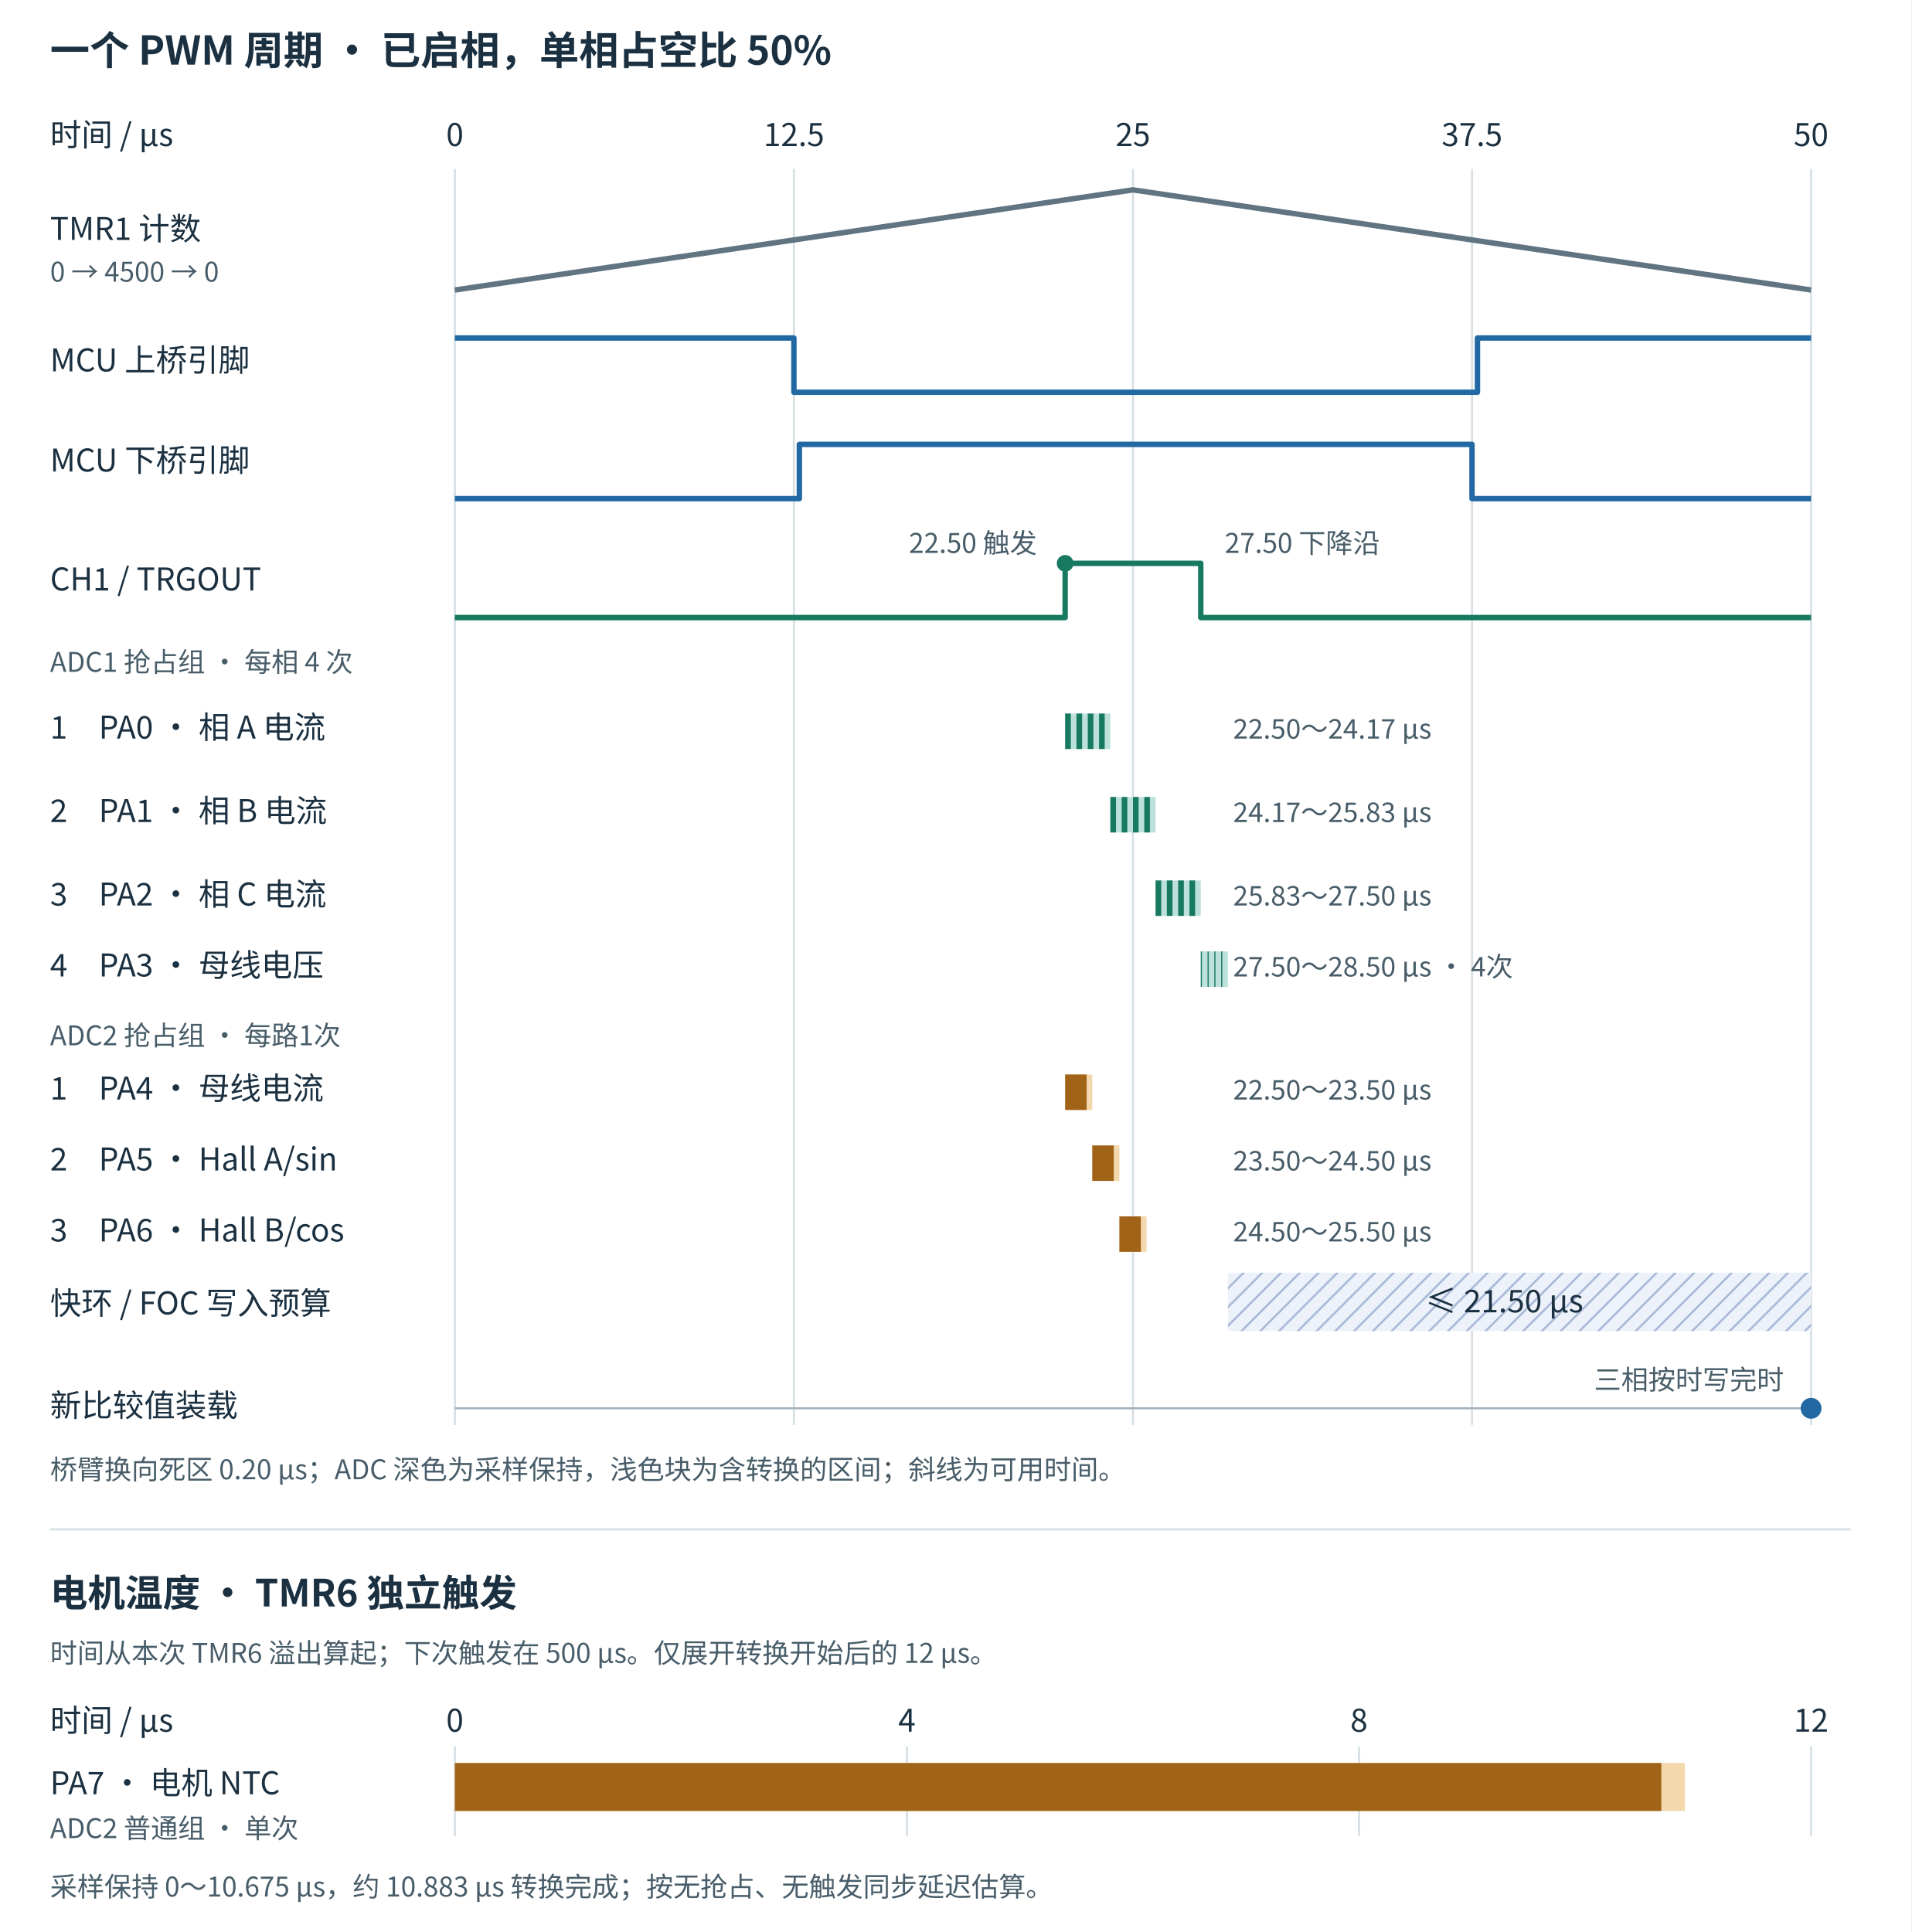
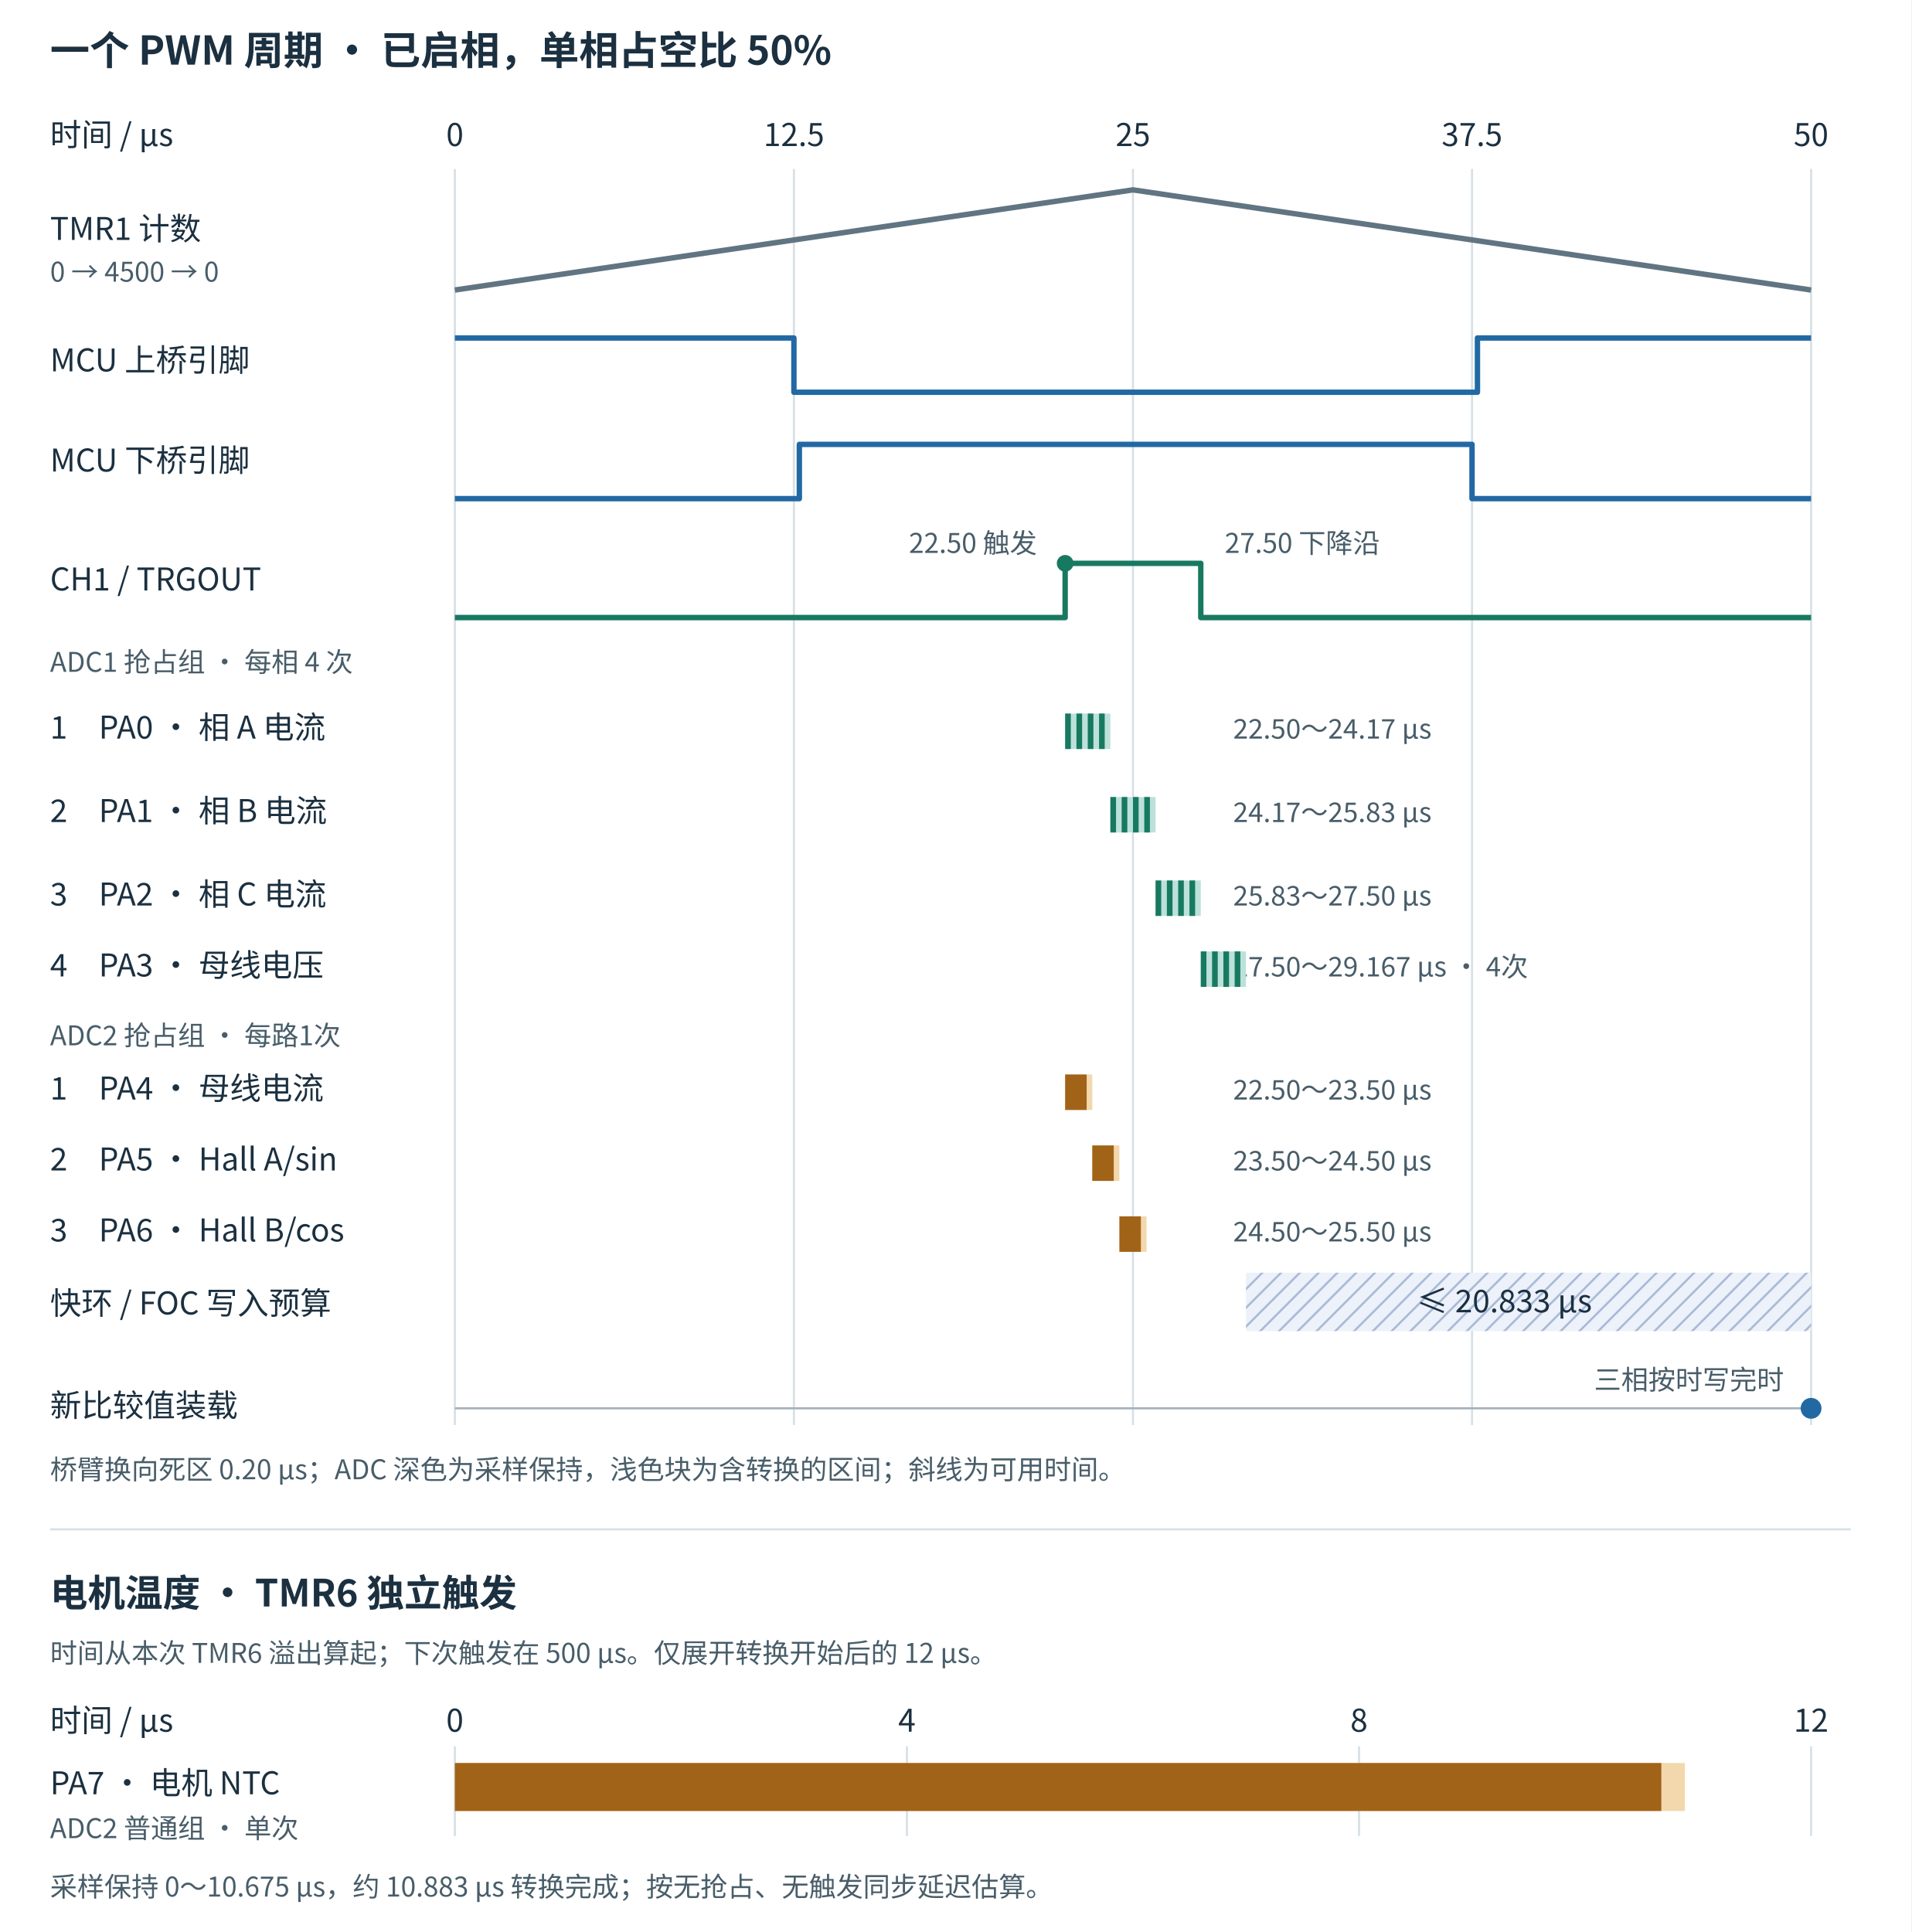
<svg xmlns="http://www.w3.org/2000/svg" width="916" height="926" viewBox="0 0 916 926" role="img" aria-labelledby="title desc">
  <defs>
    <pattern id="budget" width="9" height="9" patternUnits="userSpaceOnUse">
      <rect width="9" height="9" fill="#ecf1fa" />
      <path d="M-3 3L3 -3M0 9L9 0M6 12L12 6" stroke="#a8b9d7" />
    </pattern>
  </defs>
  <style>
    text {font-family:"Microsoft YaHei","Noto Sans CJK SC",sans-serif;font-size:15px;fill:#1b3040}
    .caption {font-size:13px;fill:#485d69}
    .wave {stroke-width:2.6;fill:none;stroke-linejoin:round}
  </style>
  <rect width="916" height="926" fill="#fff" />
  <text x="24" y="31" font-weight="bold" style="font-size:19px">一个 PWM 周期 · 已启相，单相占空比 50%</text>
  <text x="24" y="70">时间 / µs</text>
  <g stroke="#d6e0e5">
    <path d="M218 81V683" />
    <path d="M380.5 81V683" />
    <path d="M543 81V683" />
    <path d="M705.5 81V683" />
    <path d="M868 81V683" />
  </g>
  <g text-anchor="middle">
    <text x="218" y="70">0</text>
    <text x="380.5" y="70">12.5</text>
    <text x="543" y="70">25</text>
    <text x="705.5" y="70">37.5</text>
    <text x="868" y="70">50</text>
  </g>
  <text x="24" y="115">TMR1 计数</text>
  <text x="24" y="135" class="caption">0 → 4500 → 0</text>
  <path class="wave" stroke="#617482" d="M218 139L543 91L868 139" />
  <text x="24" y="178">MCU 上桥引脚</text>
  <path class="wave" stroke="#2269a4" d="M218 162H380.5V188H708.1V162H868" />
  <text x="24" y="226">MCU 下桥引脚</text>
  <path class="wave" stroke="#2269a4" d="M218 239H383.1V213H705.5V239H868" />
  <text x="24" y="283">CH1 / TRGOUT</text>
  <path class="wave" stroke="#187961" d="M218 296H510.5V270H575.5V296H868" />
  <circle cx="510.5" cy="270" r="4" fill="#187961" />
  <text x="497" y="265" text-anchor="end" class="caption">22.50 触发</text>
  <text x="587" y="265" class="caption">27.50 下降沿</text>
  <text x="24" y="322" class="caption">ADC1 抢占组 · 每相 4 次</text>
  <text x="24" y="354">1　PA0 · 相 A 电流</text>
  <text x="591" y="354" class="caption">22.50～24.17 µs</text>
  <rect x="510.5" y="342" width="21.667" height="17" fill="#bce1da" />
  <g fill="#187961">
    <rect x="510.5" y="342" width="2.708" height="17" />
    <rect x="515.917" y="342" width="2.708" height="17" />
    <rect x="521.333" y="342" width="2.708" height="17" />
    <rect x="526.75" y="342" width="2.708" height="17" />
  </g>
  <text x="24" y="394">2　PA1 · 相 B 电流</text>
  <text x="591" y="394" class="caption">24.17～25.83 µs</text>
  <rect x="532.167" y="382" width="21.667" height="17" fill="#bce1da" />
  <g fill="#187961">
    <rect x="532.167" y="382" width="2.708" height="17" />
    <rect x="537.583" y="382" width="2.708" height="17" />
    <rect x="543" y="382" width="2.708" height="17" />
    <rect x="548.417" y="382" width="2.708" height="17" />
  </g>
  <text x="24" y="434">3　PA2 · 相 C 电流</text>
  <text x="591" y="434" class="caption">25.83～27.50 µs</text>
  <rect x="553.833" y="422" width="21.667" height="17" fill="#bce1da" />
  <g fill="#187961">
    <rect x="553.833" y="422" width="2.708" height="17" />
    <rect x="559.25" y="422" width="2.708" height="17" />
    <rect x="564.667" y="422" width="2.708" height="17" />
    <rect x="570.083" y="422" width="2.708" height="17" />
  </g>
  <text x="24" y="468">4　PA3 · 母线电压</text>
-   <text x="591" y="468" class="caption">27.50～28.50 µs · 4次</text>
-   <rect x="575.5" y="456" width="13" height="17" fill="#bce1da" />
-   <rect x="575.5" y="456" width="0.542" height="17" fill="#187961" />
-   <rect x="578.75" y="456" width="0.542" height="17" fill="#187961" />
-   <rect x="582.0" y="456" width="0.542" height="17" fill="#187961" />
-   <rect x="585.25" y="456" width="0.542" height="17" fill="#187961" />
+   <text x="591" y="468" class="caption">27.50～29.167 µs · 4次</text>
+   <rect x="575.5" y="456" width="21.667" height="17" fill="#bce1da" />
+   <rect x="575.500" y="456" width="2.708" height="17" fill="#187961" />
+   <rect x="580.917" y="456" width="2.708" height="17" fill="#187961" />
+   <rect x="586.333" y="456" width="2.708" height="17" fill="#187961" />
+   <rect x="591.750" y="456" width="2.708" height="17" fill="#187961" />
  <text x="24" y="501" class="caption">ADC2 抢占组 · 每路1次</text>
  <g id="adc2-rank1">
    <text x="24" y="527">1　PA4 · 母线电流</text>
    <rect x="510.5" y="515" width="13" height="17" fill="#f2d8ac" />
    <rect x="510.5" y="515" width="10.292" height="17" fill="#a16318" />
    <text x="591" y="527" class="caption">22.50～23.50 µs</text>
  </g>
  <g id="adc2-rank2">
    <text x="24" y="561">2　PA5 · Hall A/sin</text>
    <rect x="523.5" y="549" width="13" height="17" fill="#f2d8ac" />
    <rect x="523.5" y="549" width="10.292" height="17" fill="#a16318" />
    <text x="591" y="561" class="caption">23.50～24.50 µs</text>
  </g>
  <g id="adc2-rank3">
    <text x="24" y="595">3　PA6 · Hall B/cos</text>
    <rect x="536.5" y="583" width="13" height="17" fill="#f2d8ac" />
    <rect x="536.5" y="583" width="10.292" height="17" fill="#a16318" />
    <text x="591" y="595" class="caption">24.50～25.50 µs</text>
  </g>
  <g transform="translate(0 144)">
    <text x="24" y="486">快环 / FOC 写入预算</text>
-     <rect x="588.5" y="466" width="279.5" height="28" fill="url(#budget)" />
-     <text x="721" y="485" text-anchor="middle">≤ 21.50 µs</text>
+     <rect x="597.167" y="466" width="270.833" height="28" fill="url(#budget)" />
+     <text x="721" y="485" text-anchor="middle">≤ 20.833 µs</text>
    <text x="24" y="535">新比较值装载</text>
    <path d="M218 531H868" stroke="#a5b1bb" />
    <circle cx="868" cy="531" r="5" fill="#2269a4" />
    <text x="855" y="522" text-anchor="end" class="caption">三相按时写完时</text>
    <text x="24" y="565" class="caption">桥臂换向死区 0.20 µs；ADC 深色为采样保持，浅色块为含转换的区间；斜线为可用时间。</text>
  </g>
  <path d="M24 733H887" stroke="#d6e0e5" />
  <text x="24" y="770" font-weight="bold" style="font-size:18px">电机温度 · TMR6 独立触发</text>
  <text x="24" y="797" class="caption">时间从本次 TMR6 溢出算起；下次触发在 500 µs。仅展开转换开始后的 12 µs。</text>
  <text x="24" y="830">时间 / µs</text>
  <g text-anchor="middle">
    <text x="218" y="830">0</text>
    <text x="434.667" y="830">4</text>
    <text x="651.333" y="830">8</text>
    <text x="868" y="830">12</text>
  </g>
  <g stroke="#d6e0e5">
    <path d="M218 837V880" />
    <path d="M434.667 837V880" />
    <path d="M651.333 837V880" />
    <path d="M868 837V880" />
  </g>
  <text x="24" y="860">PA7 · 电机 NTC</text>
  <text x="24" y="881" class="caption">ADC2 普通组 · 单次</text>
  <g id="adc2-ntc">
    <rect x="218" y="845" width="589.514" height="23" fill="#f2d8ac" />
    <rect x="218" y="845" width="578.229" height="23" fill="#a16318" />
  </g>
  <text x="24" y="909" class="caption">采样保持 0～10.675 µs，约 10.883 µs 转换完成；按无抢占、无触发同步延迟估算。</text>
</svg>
